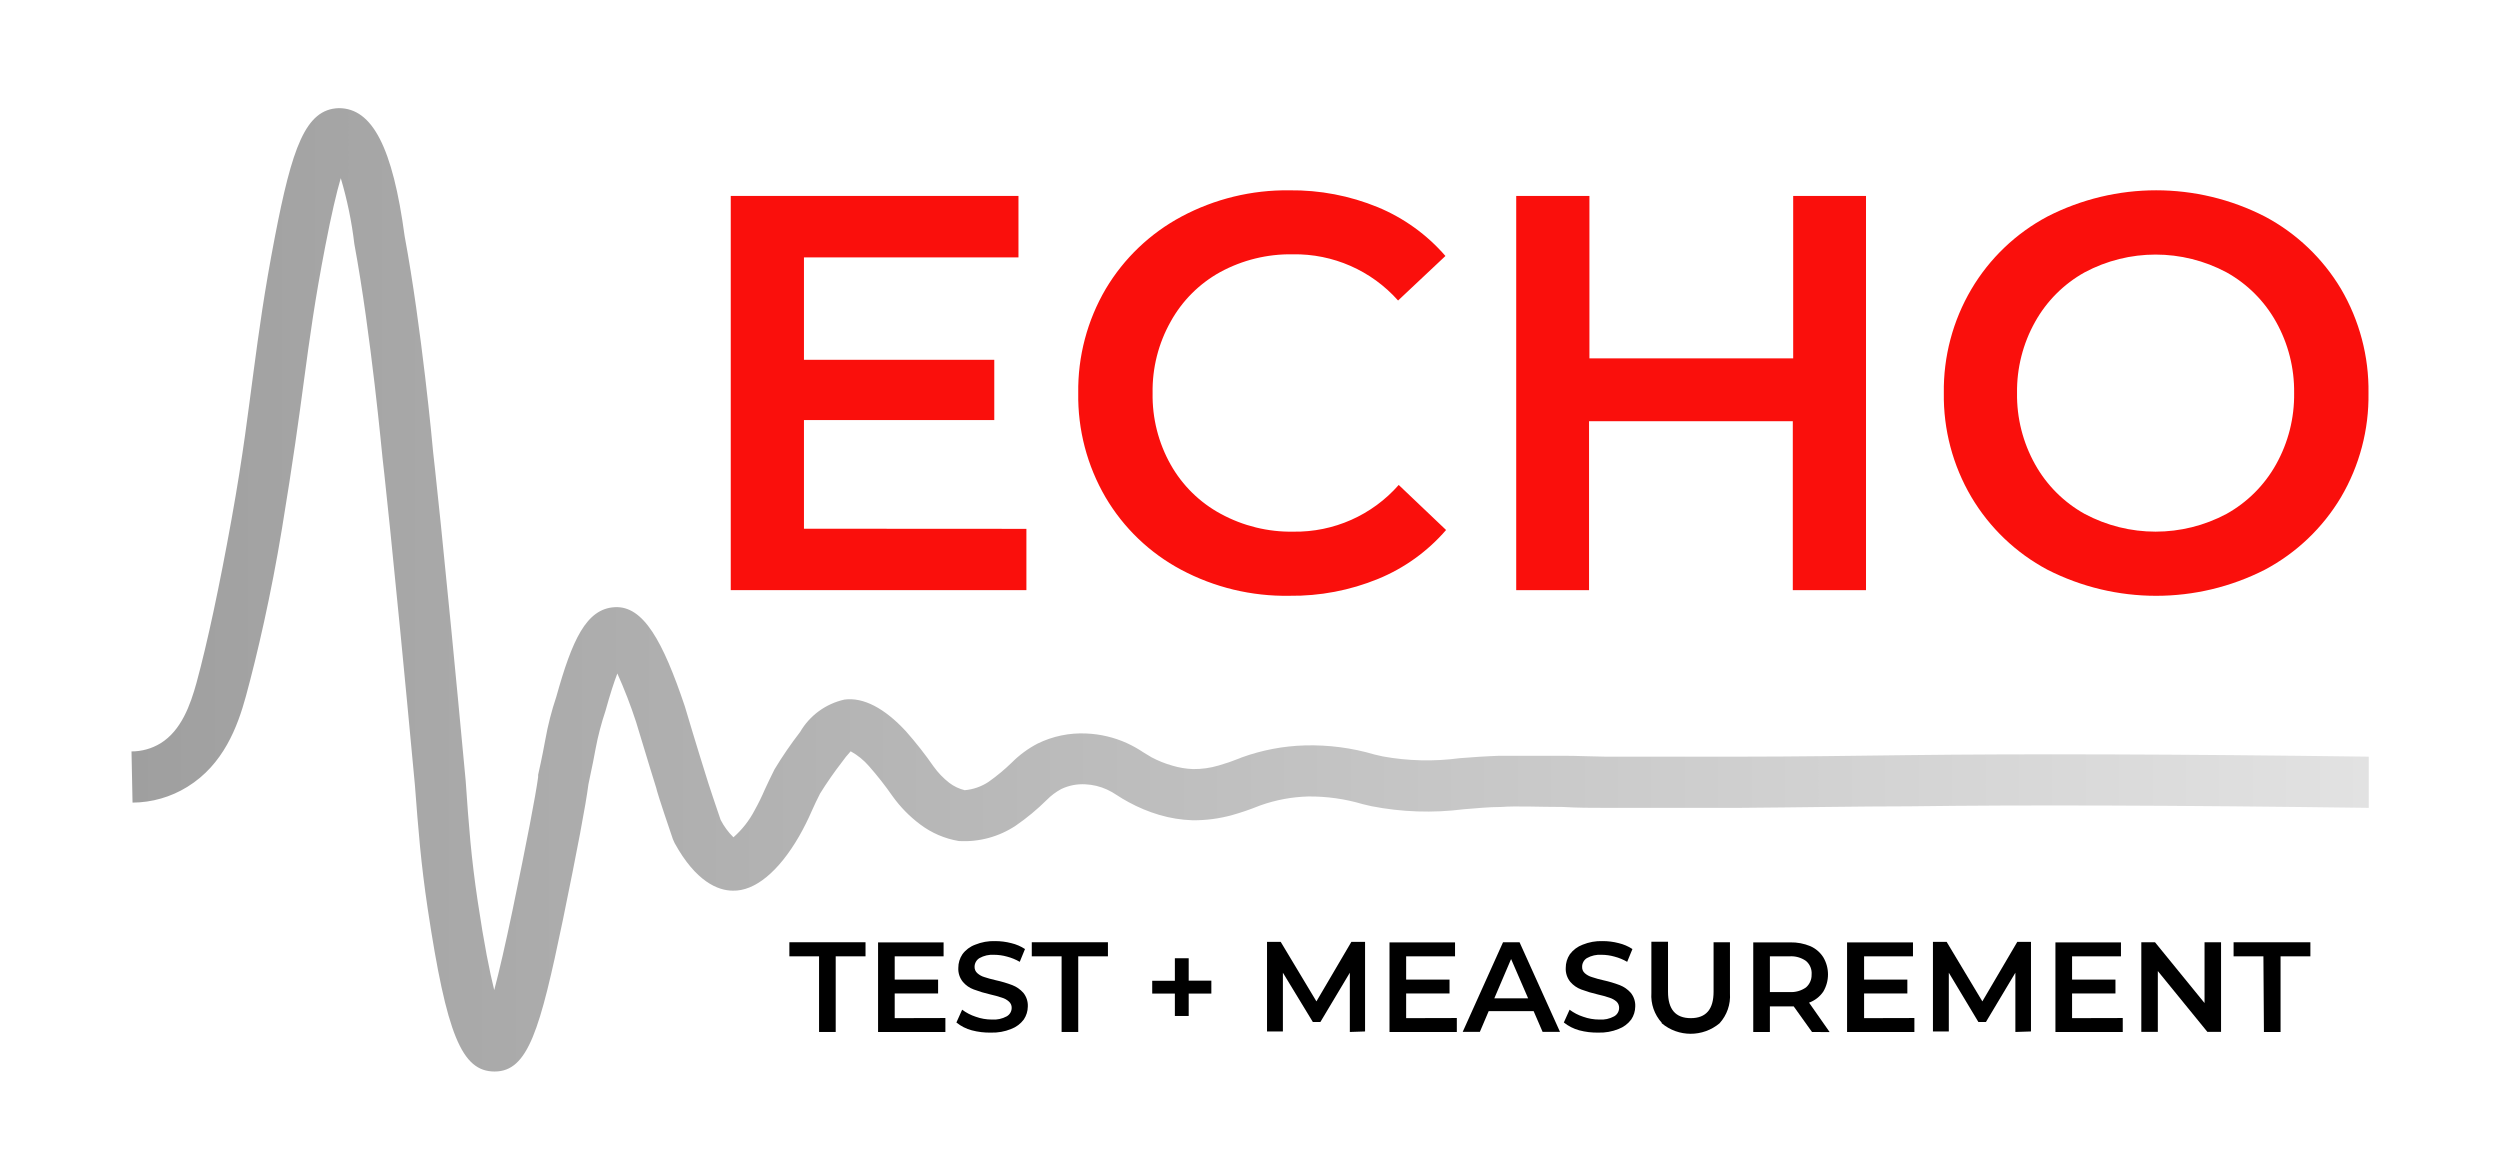
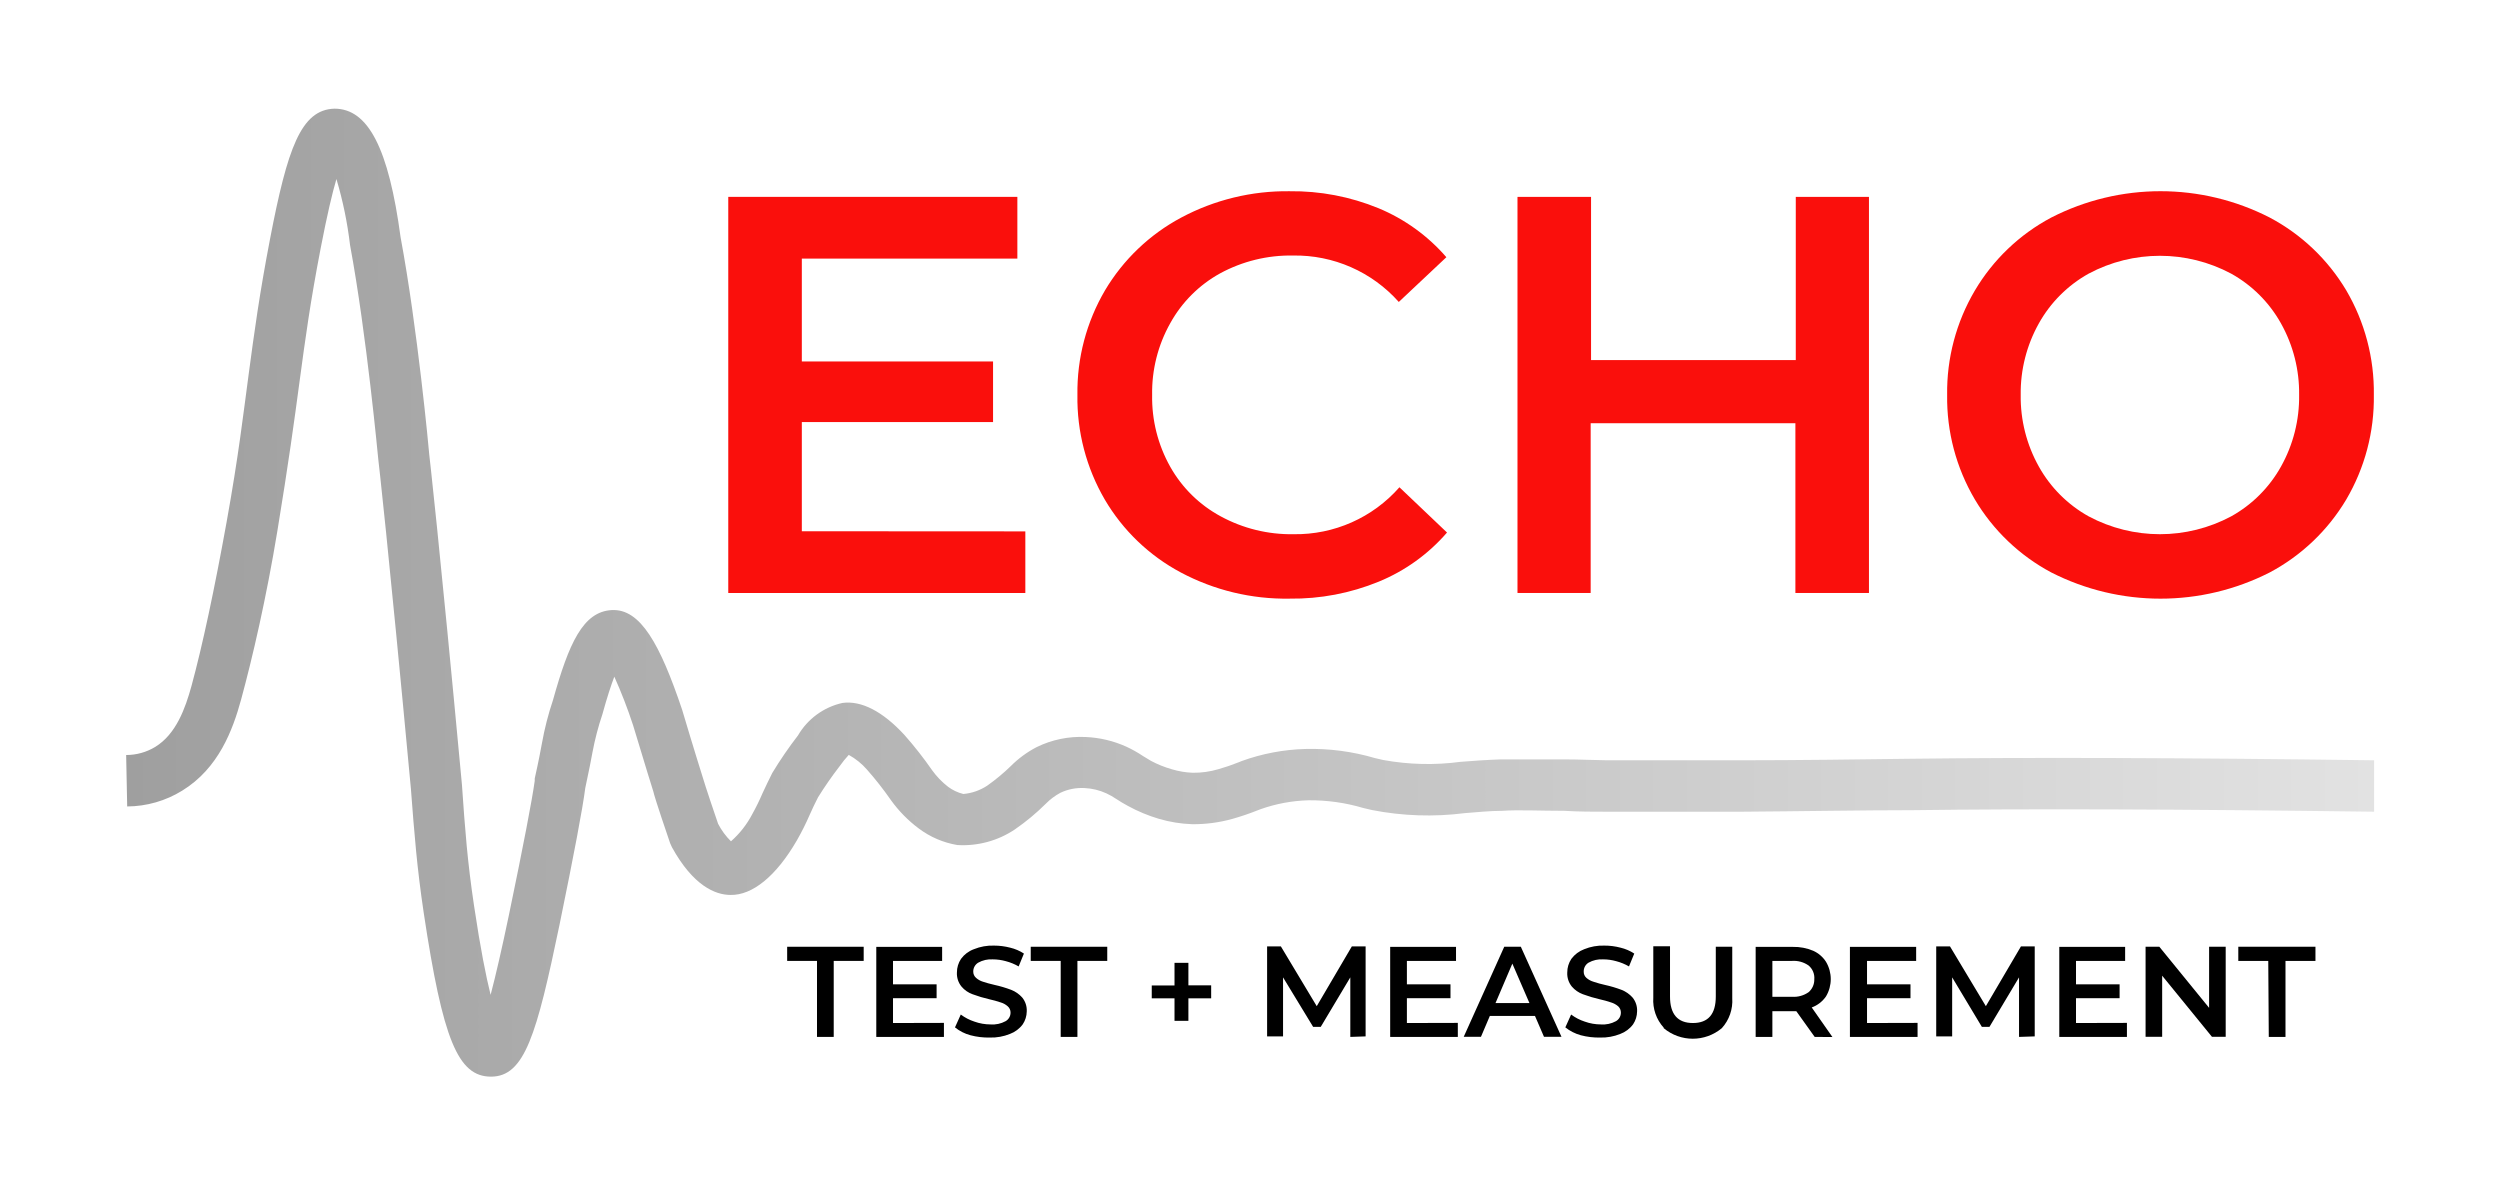
- <svg xmlns="http://www.w3.org/2000/svg" width="220" height="103" viewBox="0 0 194.4 91.45">
+ <svg xmlns="http://www.w3.org/2000/svg" viewBox="0 0 194.4 91.45">
  <defs>
    <style>.cls-1{fill:url(#linear-gradient);}.cls-2{fill:none;}.cls-3{fill:#fa0f0c;}</style>
    <linearGradient id="linear-gradient" x1="9.8" y1="46.09" x2="260.37" y2="46.09" gradientUnits="userSpaceOnUse">
      <stop offset="0" stop-color="#9f9f9f" />
      <stop offset="1" stop-color="#fff" />
    </linearGradient>
  </defs>
  <g id="Layer_2" data-name="Layer 2">
    <g id="Layer_2-2" data-name="Layer 2">
      <path class="cls-1" d="M38.18,83.72h0c-2.57,0-3.75-2.89-5.23-12.73-.53-3.55-.73-6.14-1-9.68-1.77-19-2.52-25.49-2.53-25.55s-.9-9.7-2.2-16.7a30.45,30.45,0,0,0-1.06-5.14c-.32,1.09-.72,2.77-1.22,5.36-.82,4.26-1.19,7-1.65,10.41-.4,3-.86,6.36-1.72,11.59s-1.94,9.88-2.82,13.11c-.65,2.38-1.75,5.35-4.58,7.09a8.22,8.22,0,0,1-4.28,1.23l-.08-4a4.35,4.35,0,0,0,2.26-.63c1.63-1,2.34-3,2.82-4.74.85-3.12,1.79-7.53,2.73-12.74s1.31-8.49,1.71-11.45c.45-3.36.84-6.26,1.68-10.63,1.34-6.94,2.38-10,5-10.07h0c2.62,0,4.21,3.08,5.14,10,1.32,7.08,2.2,16.51,2.23,16.91,0,0,.76,6.53,2.54,25.65.24,3.5.43,6,.94,9.41s.93,5.49,1.29,6.94q.6-2.27,1.43-6.24c1.13-5.44,1.8-8.94,2-10.4l0-.18c.33-1.47.46-2.21.56-2.74A23.51,23.51,0,0,1,43,54.44c1.24-4.44,2.34-6.88,4.57-7s3.75,2.64,5.47,7.74c.89,3,1.61,5.28,1.61,5.28s.21.74,1.19,3.6a5.4,5.4,0,0,0,1,1.36,7.3,7.3,0,0,0,1.66-2.12,17.12,17.12,0,0,0,.79-1.61c.24-.52.47-1,.76-1.58a31.2,31.2,0,0,1,2-2.92,5.35,5.35,0,0,1,3.46-2.53c1.47-.2,3.13.66,4.81,2.48a30,30,0,0,1,2.16,2.75,6.18,6.18,0,0,0,1.23,1.28,3.27,3.27,0,0,0,1.2.57,4,4,0,0,0,1.86-.65,15.31,15.31,0,0,0,1.83-1.52,8.15,8.15,0,0,1,2-1.47,7.79,7.79,0,0,1,3.82-.79,8.54,8.54,0,0,1,3.16.75,9.28,9.28,0,0,1,1.3.73l.63.38a8.19,8.19,0,0,0,1.62.65,6.44,6.44,0,0,0,1.62.27,6.73,6.73,0,0,0,2-.28,15.55,15.55,0,0,0,1.58-.54l.22-.09a15.79,15.79,0,0,1,4.95-.94,17.5,17.5,0,0,1,5.42.71l.65.15a19.29,19.29,0,0,0,6,.14c1-.08,2-.15,3.12-.19,1.3,0,3.12,0,5,0,1.1,0,2.24.06,3.29.07,2.61,0,6.08,0,10.32,0,4.46,0,9.46-.07,13.31-.12,8.89-.11,21-.08,36,.12l0,4c-15-.2-27-.24-35.89-.12-3.86,0-8.87.09-13.33.12-4.27,0-7.76,0-10.39,0-1.07,0-2.22,0-3.35-.07-1.86,0-3.62-.09-4.82,0-1,0-2,.11-2.94.18a22.62,22.62,0,0,1-7.2-.24l-.68-.16a14.48,14.48,0,0,0-4.26-.6,12.15,12.15,0,0,0-3.72.69l-.21.08a20,20,0,0,1-2,.68,11.24,11.24,0,0,1-3.11.41,10.42,10.42,0,0,1-2.6-.42,12.31,12.31,0,0,1-2.4-1c-.34-.18-.63-.36-.92-.55a5.5,5.5,0,0,0-.76-.43,4.55,4.55,0,0,0-1.69-.41,3.86,3.86,0,0,0-1.89.37,4.8,4.8,0,0,0-1.13.85,17.6,17.6,0,0,1-2.41,2,7.25,7.25,0,0,1-4.47,1.21,6.9,6.9,0,0,1-3-1.29,10.1,10.1,0,0,1-2.16-2.2,26,26,0,0,0-1.85-2.36A5.25,5.25,0,0,0,66,58.7a8.5,8.5,0,0,0-.71.88A29.13,29.13,0,0,0,63.61,62c-.24.46-.44.9-.64,1.34a20,20,0,0,1-1,2c-1.61,2.79-3.47,4.29-5.17,4.25-1.17,0-2.9-.71-4.55-3.71l-.14-.31c-1.08-3.16-1.28-3.88-1.3-4h0s-.72-2.3-1.58-5.17a38.22,38.22,0,0,0-1.46-3.78c-.25.65-.56,1.59-.93,2.93a22.19,22.19,0,0,0-.77,2.95c-.1.54-.24,1.3-.56,2.78-.21,1.63-.87,5.11-2,10.62C41.73,80.46,40.8,83.72,38.18,83.72Z" />
      <rect class="cls-2" width="194.4" height="91.45" />
      <path class="cls-3" d="M79.73,41.32v4.79H56.63V15.31H79.11v4.8H62.35v8H77.22v4.71H62.35v8.49Z" />
      <path class="cls-3" d="M91.81,44.51a15.09,15.09,0,0,1-5.9-5.66,15.67,15.67,0,0,1-2.13-8.14,15.64,15.64,0,0,1,2.15-8.14,15.25,15.25,0,0,1,5.92-5.65,17.41,17.41,0,0,1,8.43-2.05,17.62,17.62,0,0,1,6.91,1.32A14.16,14.16,0,0,1,112.47,20l-3.7,3.48a10.76,10.76,0,0,0-8.23-3.61,11.45,11.45,0,0,0-5.67,1.39A9.88,9.88,0,0,0,91,25.13a11,11,0,0,0-1.41,5.58A11,11,0,0,0,91,36.3a9.88,9.88,0,0,0,3.92,3.85,11.45,11.45,0,0,0,5.67,1.39,10.73,10.73,0,0,0,8.23-3.65l3.7,3.52a14.08,14.08,0,0,1-5.31,3.82,17.69,17.69,0,0,1-6.93,1.32A17.37,17.37,0,0,1,91.81,44.51Z" />
      <path class="cls-3" d="M145.33,15.31v30.8h-5.72V32.91H123.69v13.2H118V15.31h5.72V28h15.92V15.31Z" />
      <path class="cls-3" d="M159.5,44.51a15.24,15.24,0,0,1-5.94-5.68,15.55,15.55,0,0,1-2.15-8.12,15.54,15.54,0,0,1,2.15-8.11,15.17,15.17,0,0,1,5.94-5.68,18.63,18.63,0,0,1,17,0,15.24,15.24,0,0,1,5.94,5.65,15.64,15.64,0,0,1,2.15,8.14,15.59,15.59,0,0,1-2.15,8.14,15.26,15.26,0,0,1-5.94,5.66,18.71,18.71,0,0,1-17,0Zm14-4.36a10,10,0,0,0,3.87-3.87,11.09,11.09,0,0,0,1.41-5.57,11.08,11.08,0,0,0-1.41-5.56,10,10,0,0,0-3.87-3.87,11.76,11.76,0,0,0-11.09,0,10,10,0,0,0-3.87,3.87,11.08,11.08,0,0,0-1.41,5.56,11.09,11.09,0,0,0,1.41,5.57,10,10,0,0,0,3.87,3.87,11.76,11.76,0,0,0,11.09,0Z" />
      <path d="M63.53,74.72H61.21v-1.1h5.95v1.1H64.83v5.91h-1.3Z" />
      <path d="M73.4,79.54v1.09H68.14v-7h5.12v1.09H69.44v1.82h3.39v1.08H69.44v1.93Z" />
      <path d="M75.46,80.5a3.21,3.21,0,0,1-1.2-.61l.45-1a3.65,3.65,0,0,0,1.06.55,3.72,3.72,0,0,0,1.26.22,2.1,2.1,0,0,0,1.16-.25.76.76,0,0,0,.39-.66.63.63,0,0,0-.22-.5,1.41,1.41,0,0,0-.54-.3,8.63,8.63,0,0,0-.9-.25,10.06,10.06,0,0,1-1.3-.39,2,2,0,0,1-.85-.59,1.6,1.6,0,0,1-.36-1.1,1.89,1.89,0,0,1,.32-1.06,2.15,2.15,0,0,1,1-.75,3.79,3.79,0,0,1,1.56-.28,5,5,0,0,1,1.26.16,3.36,3.36,0,0,1,1.07.46l-.41,1a4,4,0,0,0-1-.41,3.79,3.79,0,0,0-1-.14,2.06,2.06,0,0,0-1.15.26.8.8,0,0,0-.38.69.63.63,0,0,0,.22.49,1.41,1.41,0,0,0,.54.3c.23.08.53.16.91.25a9.25,9.25,0,0,1,1.28.38,2.24,2.24,0,0,1,.86.6,1.58,1.58,0,0,1,.35,1.08,1.85,1.85,0,0,1-.31,1,2.19,2.19,0,0,1-1,.75,3.85,3.85,0,0,1-1.56.28A5.42,5.42,0,0,1,75.46,80.5Z" />
      <path d="M82.48,74.72H80.15v-1.1H86.1v1.1H83.78v5.91h-1.3Z" />
      <path d="M94.18,77.63H92.41v1.75H91.33V77.63H89.56v-1h1.77V74.87h1.08v1.75h1.77Z" />
      <path d="M105,80.63V76l-2.3,3.85h-.59L99.77,76v4.59H98.53v-7H99.6l2.79,4.65,2.73-4.65h1.07v7Z" />
      <path d="M113.36,79.54v1.09H108.1v-7h5.12v1.09H109.4v1.82h3.39v1.08H109.4v1.93Z" />
      <path d="M119.36,79h-3.51l-.69,1.62h-1.34l3.15-7h1.29l3.16,7h-1.36Zm-.43-1-1.33-3.07L116.29,78Z" />
      <path d="M122.92,80.5a3.38,3.38,0,0,1-1.2-.61l.45-1a3.65,3.65,0,0,0,1.06.55,3.72,3.72,0,0,0,1.26.22,2.1,2.1,0,0,0,1.16-.25.76.76,0,0,0,.39-.66.66.66,0,0,0-.21-.5,1.53,1.53,0,0,0-.55-.3,8.63,8.63,0,0,0-.9-.25,10.06,10.06,0,0,1-1.3-.39,2.08,2.08,0,0,1-.85-.59,1.6,1.6,0,0,1-.36-1.1,1.89,1.89,0,0,1,.32-1.06,2.21,2.21,0,0,1,1-.75,3.79,3.79,0,0,1,1.56-.28,4.84,4.84,0,0,1,1.26.16,3.36,3.36,0,0,1,1.07.46l-.41,1a4,4,0,0,0-1-.41,3.73,3.73,0,0,0-1-.14,2.06,2.06,0,0,0-1.15.26.79.79,0,0,0-.37.69.62.62,0,0,0,.21.49,1.45,1.45,0,0,0,.55.3,8.63,8.63,0,0,0,.9.25,9.25,9.25,0,0,1,1.28.38,2.24,2.24,0,0,1,.86.6,1.58,1.58,0,0,1,.35,1.08,1.85,1.85,0,0,1-.31,1,2.19,2.19,0,0,1-1,.75,3.85,3.85,0,0,1-1.56.28A5.47,5.47,0,0,1,122.92,80.5Z" />
      <path d="M129.37,79.91a3.16,3.16,0,0,1-.81-2.33v-4h1.3v3.91c0,1.37.59,2.06,1.78,2.06s1.78-.69,1.78-2.06V73.62h1.28v4a3.16,3.16,0,0,1-.81,2.33,3.52,3.52,0,0,1-4.52,0Z" />
      <path d="M141.11,80.63l-1.43-2h-1.86v2h-1.3v-7h2.89a3.87,3.87,0,0,1,1.58.3,2.29,2.29,0,0,1,1,.86,2.63,2.63,0,0,1,0,2.69,2.3,2.3,0,0,1-1.11.86l1.61,2.3Zm-.47-5.55a2,2,0,0,0-1.29-.36h-1.53v2.79h1.53a2,2,0,0,0,1.29-.36,1.28,1.28,0,0,0,.44-1A1.26,1.26,0,0,0,140.64,75.08Z" />
      <path d="M149.11,79.54v1.09h-5.26v-7H149v1.09h-3.82v1.82h3.38v1.08h-3.38v1.93Z" />
      <path d="M157,80.63V76l-2.3,3.85h-.59L151.8,76v4.59h-1.24v-7h1.07l2.79,4.65,2.73-4.65h1.07v7Z" />
      <path d="M165.39,79.54v1.09h-5.26v-7h5.12v1.09h-3.82v1.82h3.39v1.08h-3.39v1.93Z" />
      <path d="M173.07,73.62v7H172l-3.87-4.75v4.75h-1.29v-7h1.07l3.87,4.75V73.62Z" />
      <path d="M176.38,74.72h-2.33v-1.1h6v1.1h-2.33v5.91h-1.3Z" />
    </g>
  </g>
</svg>
